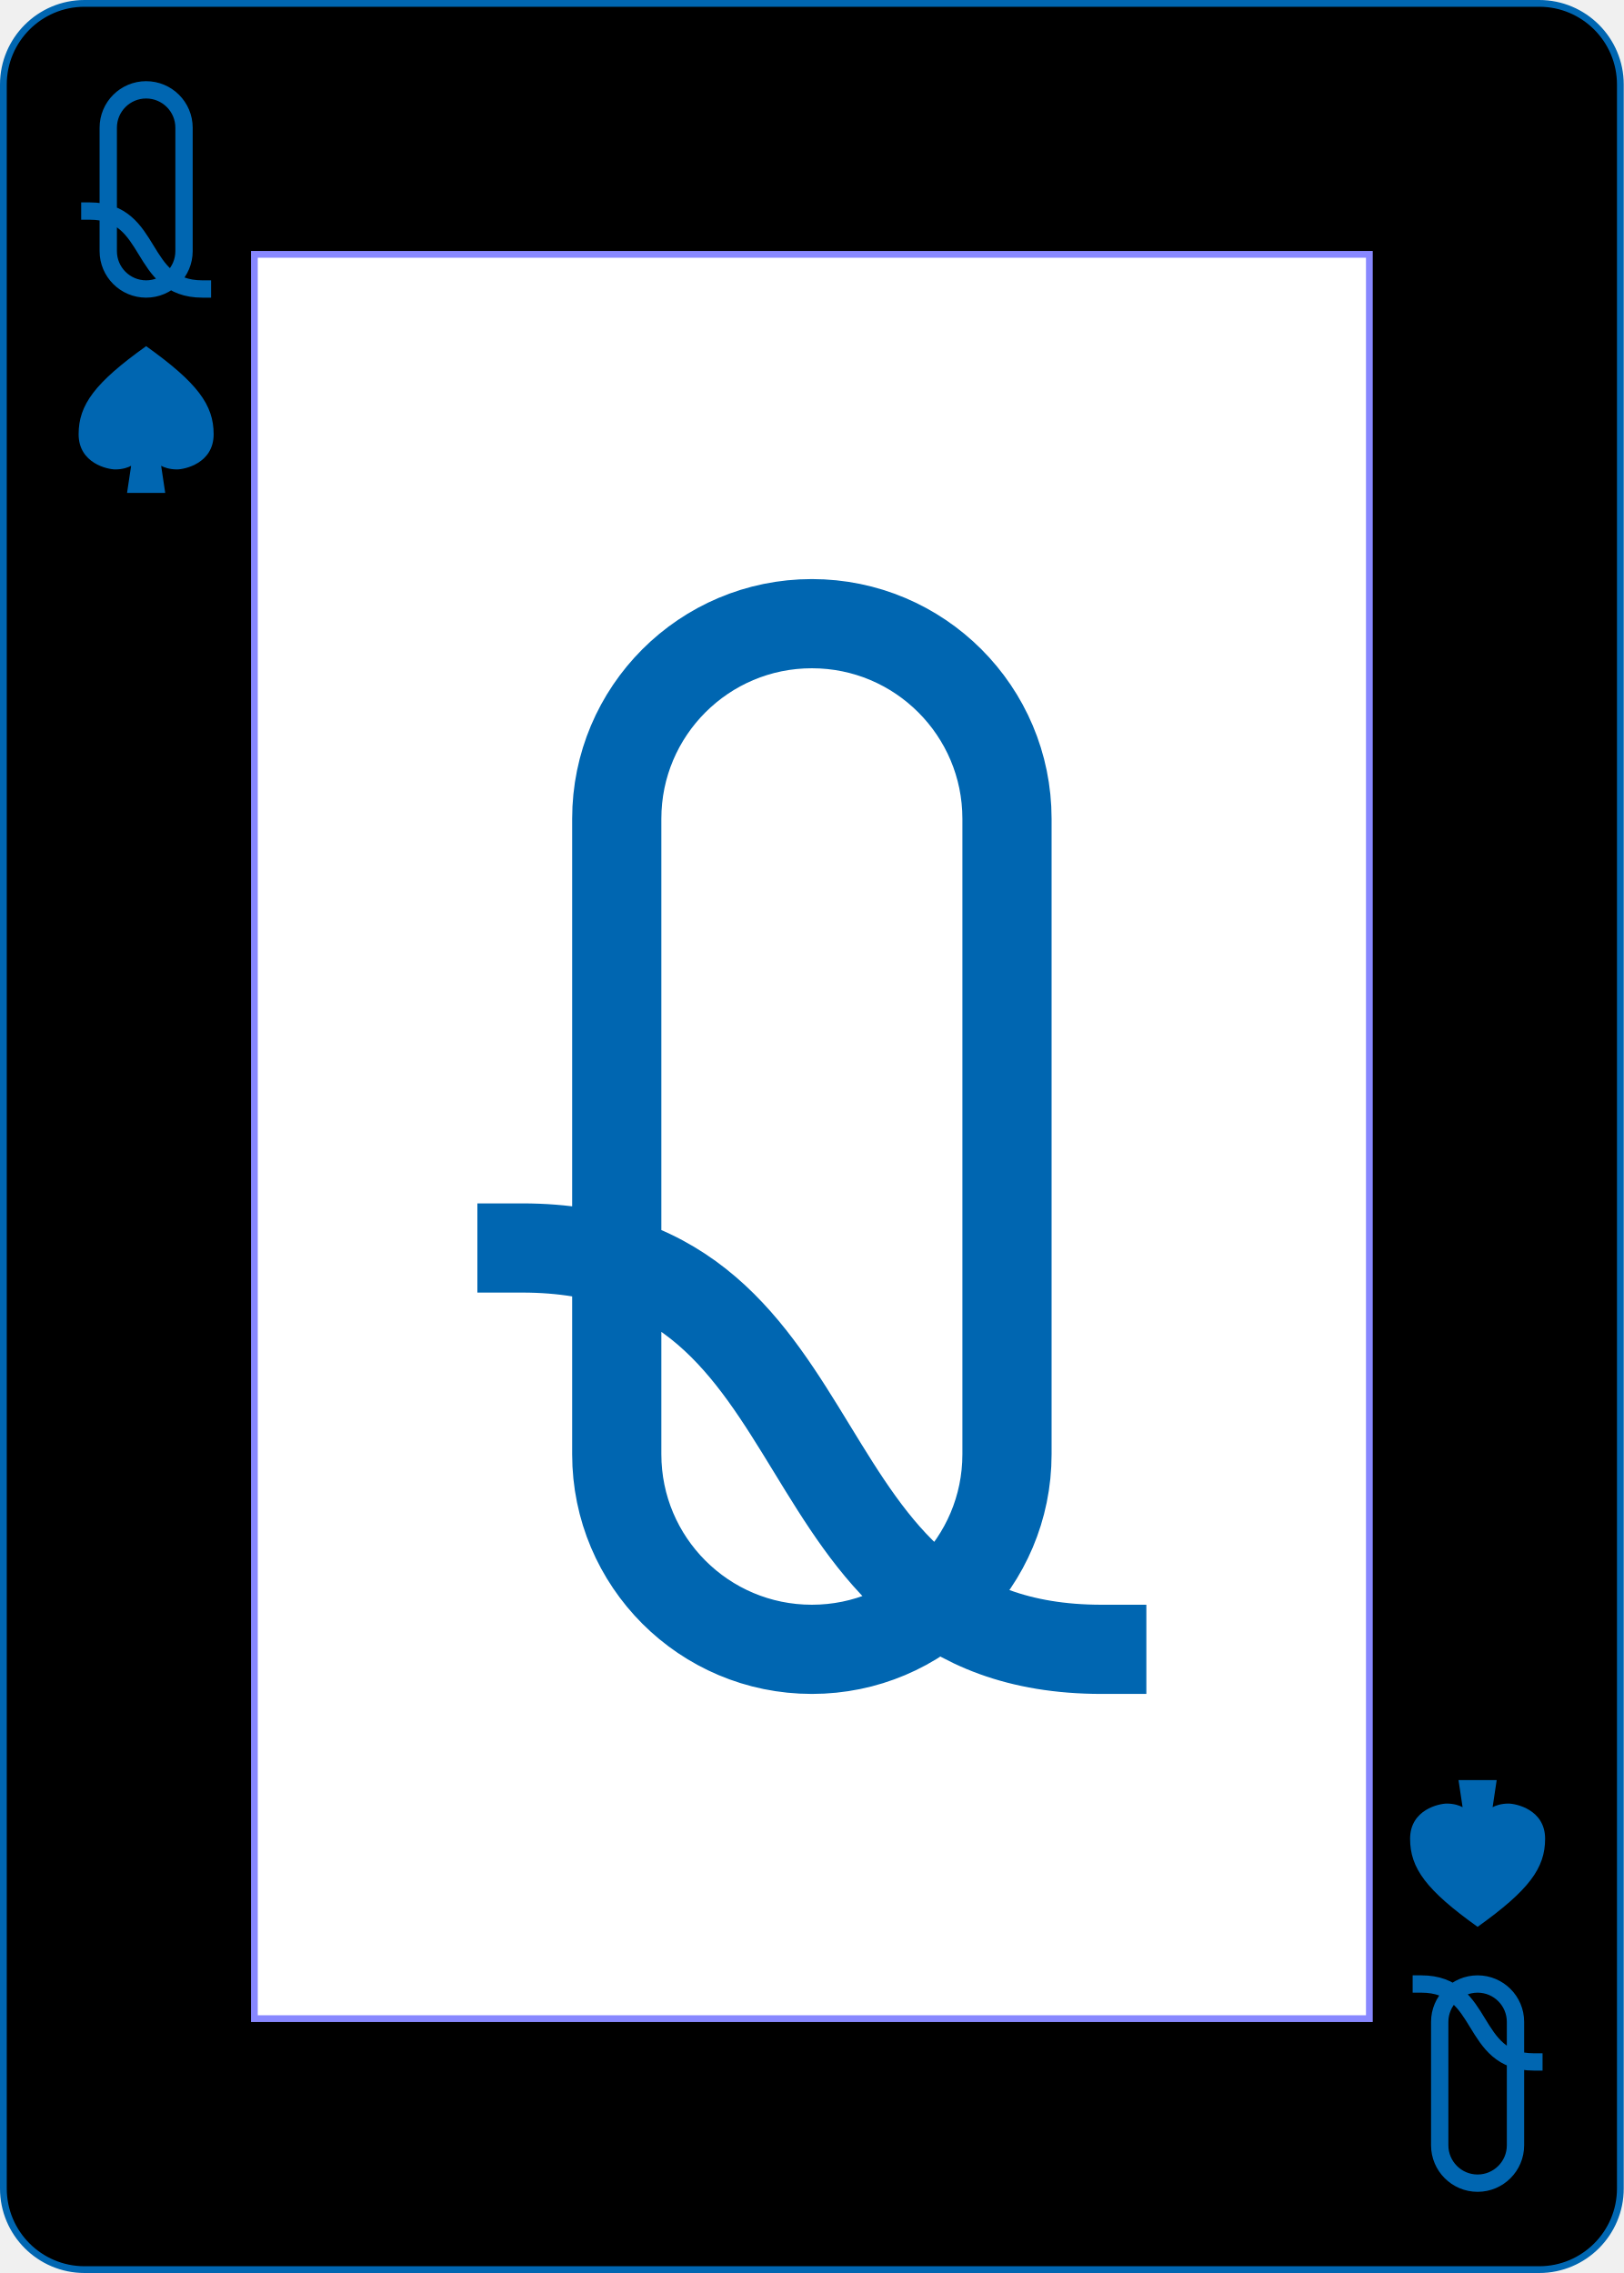
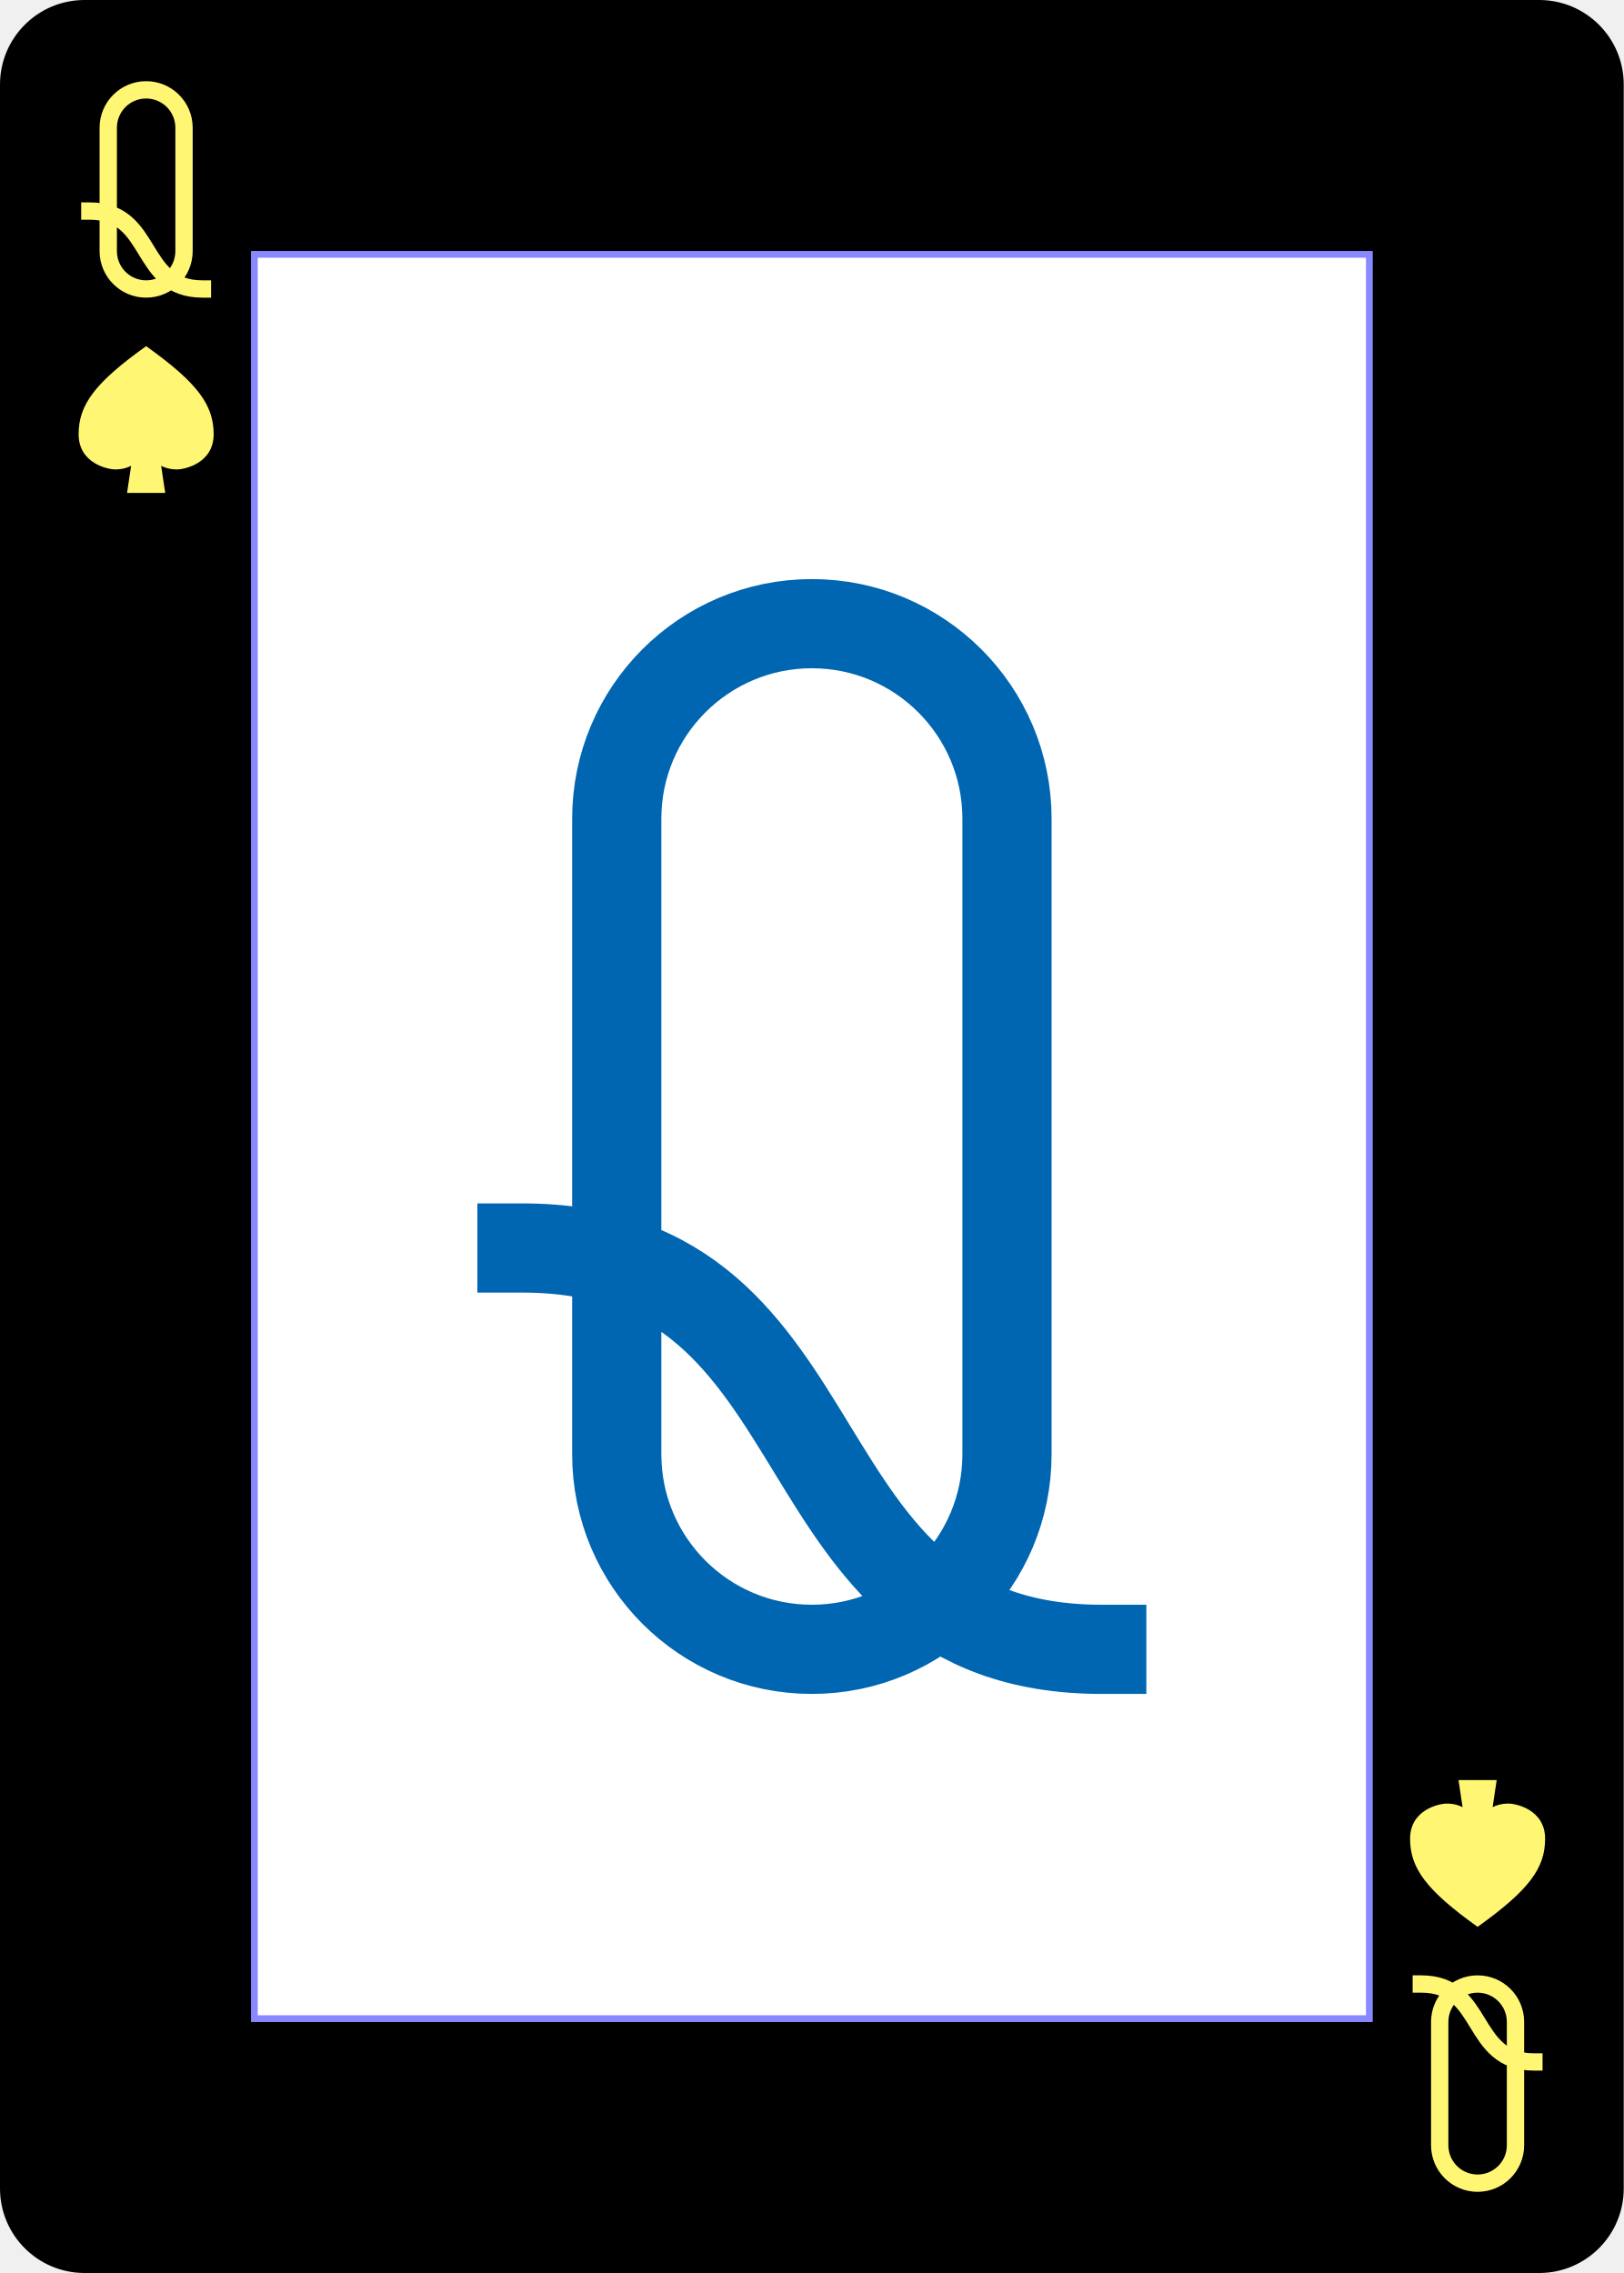
<svg xmlns="http://www.w3.org/2000/svg" xmlns:xlink="http://www.w3.org/1999/xlink" class="card" face="QS" height="3.5in" preserveAspectRatio="none" viewBox="-120 -168 240 336" width="2.5in">
  <defs>
    <symbol id="SSQ" preserveAspectRatio="xMinYMid" viewBox="-600 -600 1200 1200">
      <path d="M0 -500C350 -250 460 -100 460 100C460 300 260 340 210 340C110 340 55 285 100 300L130 500L-130 500L-100 300C-55 285 -110 340 -210 340C-260 340 -460 300 -460 100C-460 -100 -350 -250 0 -500Z" fill="#0066b1" />
    </symbol>
    <symbol id="VSQ" preserveAspectRatio="xMinYMid" viewBox="-500 -500 1000 1000">
      <path d="M-260 100C40 100 -40 460 260 460M-175 0L-175 -285A175 175 0 0 1 175 -285L175 285A175 175 0 0 1 -175 285Z" fill="none" stroke="#0066b1" stroke-linecap="square" stroke-miterlimit="1.5" stroke-width="80" />
    </symbol>
+     <symbol id="SS2Y" preserveAspectRatio="xMinYMid" viewBox="-600 -600 1200 1200">
+       <path d="M0 -500C350 -250 460 -100 460 100C460 300 260 340 210 340C110 340 55 285 100 300L130 500L-130 500L-100 300C-55 285 -110 340 -210 340C-260 340 -460 300 -460 100C-460 -100 -350 -250 0 -500Z" fill="#fff773" />
+     </symbol>
+     <symbol id="VSQY" preserveAspectRatio="xMinYMid" viewBox="-500 -500 1000 1000">
+       <path d="M-260 100C40 100 -40 460 260 460M-175 0L-175 -285A175 175 0 0 1 175 -285L175 285A175 175 0 0 1 -175 285Z" fill="none" stroke="#fff773" stroke-linecap="square" stroke-miterlimit="1.5" stroke-width="80" />
+     </symbol>
    <rect height="260.8" id="XSQ" width="164.8" x="-82.4" y="-130.4" />
  </defs>
-   <rect fill="#000000" height="335" rx="12" ry="12" stroke="#0066b1" width="239" x="-119.5" y="-167.5" />
+   <rect fill="#000000" height="335" rx="12" ry="12" stroke="#000000" width="239" x="-119.5" y="-167.5" />
  <use fill="#FFF" height="260.8" stroke="#88f" width="164.8" xlink:href="#XSQ" />
  <use height="164.8" width="164.8" x="-82.4" y="-82.4" xlink:href="#VSQ" />
-   <use height="32" width="32" x="-114.4" y="-156" xlink:href="#VSQ" />
-   <use height="26.032" width="26.032" x="-111.416" y="-119" xlink:href="#SSQ" />
+   <use height="32" width="32" x="-114.4" y="-156" xlink:href="#VSQY" />
+   <use height="26.032" width="26.032" x="-111.416" y="-119" xlink:href="#SS2Y" />
  <g transform="rotate(180)">
-     <use height="32" width="32" x="-114.4" y="-156" xlink:href="#VSQ" />
-     <use height="26.032" width="26.032" x="-111.416" y="-119" xlink:href="#SSQ" />
+     <use height="32" width="32" x="-114.4" y="-156" xlink:href="#VSQY" />
+     <use height="26.032" width="26.032" x="-111.416" y="-119" xlink:href="#SS2Y" />
  </g>
</svg>
